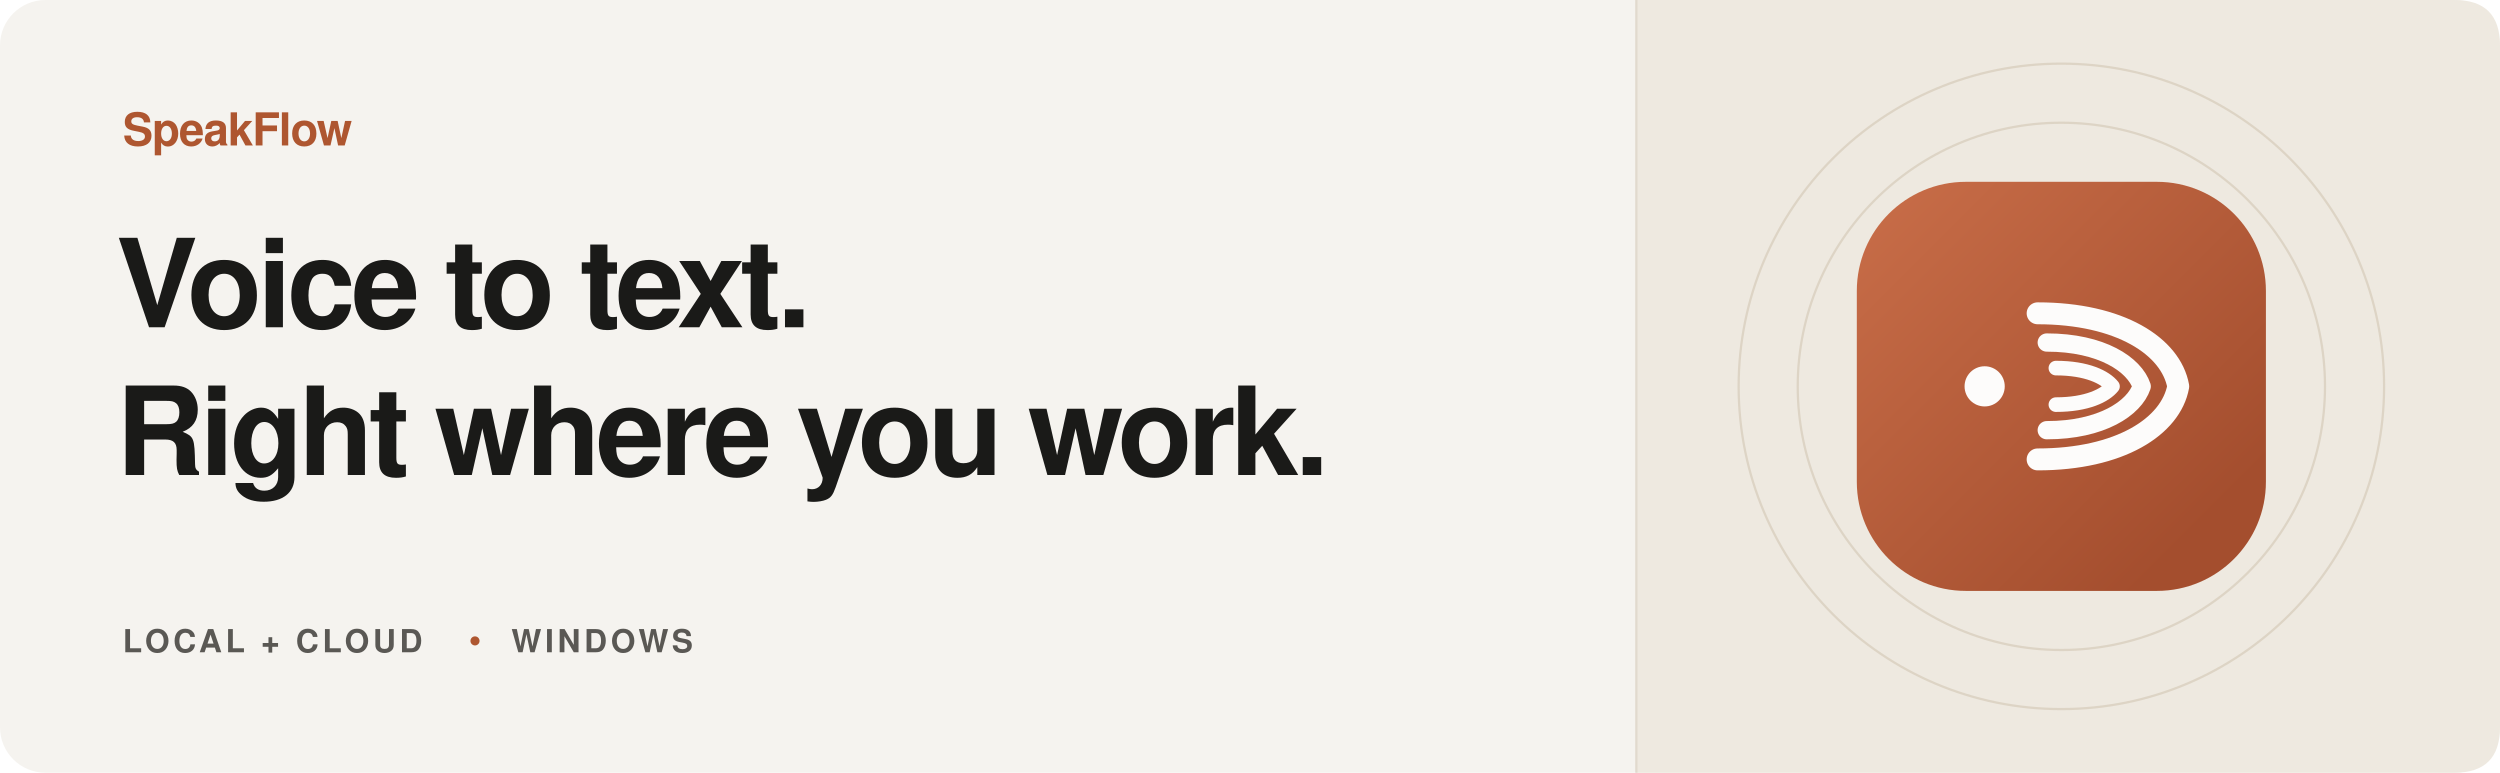
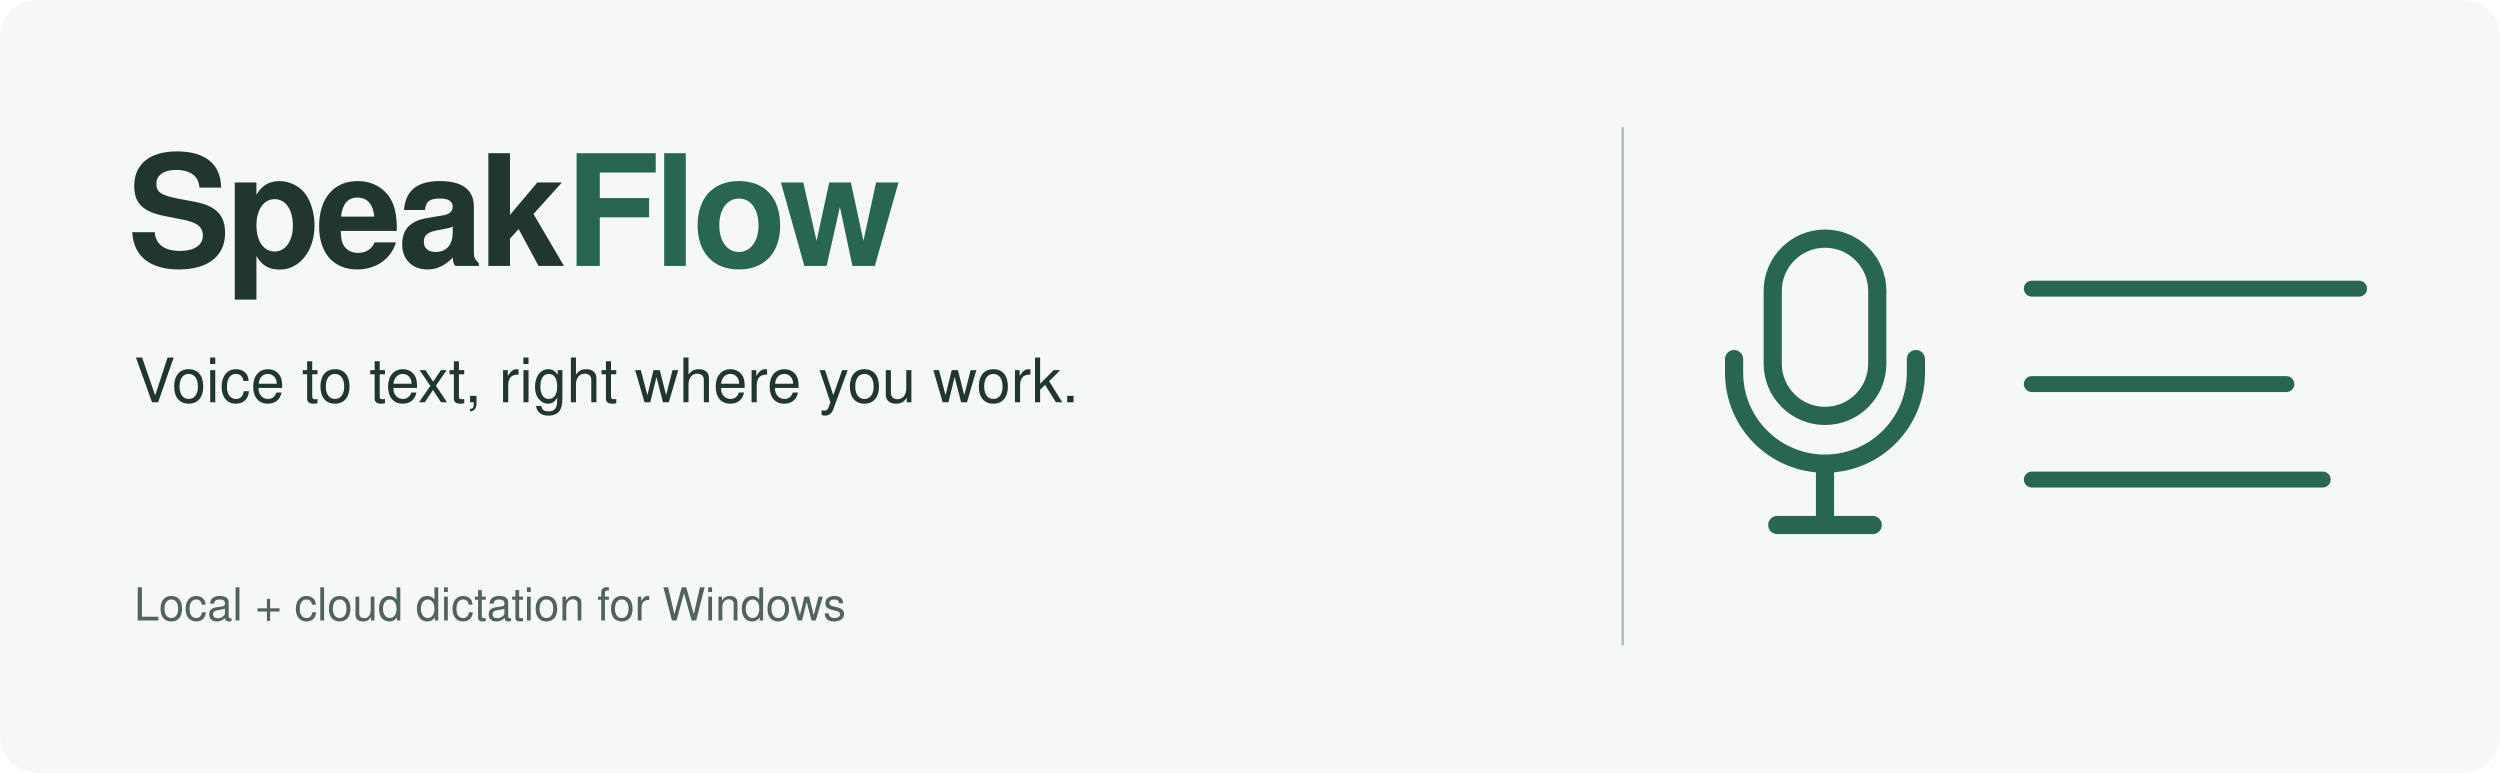
<svg xmlns="http://www.w3.org/2000/svg" width="1100" height="340" viewBox="0 0 1100 340" fill="none" role="img" aria-labelledby="title description">
-   <defs>
-     <linearGradient id="copper" x1="750" y1="90" x2="930" y2="270" gradientUnits="userSpaceOnUse">
-       <stop stop-color="#D0744E" />
-       <stop offset="1" stop-color="#A44E2E" />
-     </linearGradient>
-   </defs>
-   <rect width="1100" height="340" rx="20" fill="#F5F3EF" />
-   <path d="M720 0H1080Q1100 0 1100 20V320Q1100 340 1080 340H720Z" fill="#EEE9E0" />
-   <path d="M720 0V340" stroke="#E1DACE" />
-   <circle cx="907" cy="170" r="142" stroke="#DDD4C5" />
-   <circle cx="907" cy="170" r="116" stroke="#DDD4C5" />
-   <rect x="817" y="80" width="180" height="180" rx="48" fill="url(#copper)" />
-   <g transform="translate(804.14 67.14) scale(.401786)">
-     <circle cx="172" cy="256" r="22" fill="#FDFCFB" />
-     <path d="M230 176C320 176 376 212 384 256C376 300 320 336 230 336" stroke="#FDFCFB" stroke-width="24" stroke-linecap="round" stroke-linejoin="round" />
-     <path d="M240 208C300 208 336 232 344 256C336 280 300 304 240 304" stroke="#FDFCFB" stroke-width="20" stroke-linecap="round" stroke-linejoin="round" />
-     <path d="M250 236C284 236 304 246 312 256C304 266 284 276 250 276" stroke="#FDFCFB" stroke-width="16" stroke-linecap="round" stroke-linejoin="round" />
+   <rect width="1100" height="340" rx="16" fill="#F6F8F7" />
+   <g font-family="Segoe UI Variable, Segoe UI, Helvetica, Arial, sans-serif">
+     <text x="56" y="117" font-size="68" font-weight="600" letter-spacing="-2" fill="#20362E">Speak<tspan fill="#28664F">Flow</tspan>
+     </text>
+     <text x="59" y="177" font-size="27" fill="#20362E">Voice to text, right where you work.</text>
+     <text x="59" y="273" font-size="20" fill="#51635A">Local + cloud dictation for Windows</text>
  </g>
-   <g font-family="Segoe UI, Helvetica, Arial, sans-serif">
-     <text x="54" y="64" font-size="20" font-weight="600" letter-spacing="-.4" fill="#AE5630">SpeakFlow</text>
-     <text x="51" y="144" font-size="54" font-weight="650" letter-spacing="-2" fill="#1A1A18">Voice to text.</text>
-     <text x="51" y="209" font-size="54" font-weight="650" letter-spacing="-2" fill="#1A1A18">Right where you work.</text>
-     <text x="54" y="287" font-size="14" font-weight="600" letter-spacing="1.6" fill="#5A5854">LOCAL + CLOUD</text>
-     <circle cx="209" cy="282" r="2" fill="#AE5630" />
-     <text x="225" y="287" font-size="14" font-weight="600" letter-spacing="1.6" fill="#5A5854">WINDOWS</text>
+   <path d="M714 56V284" stroke="#AABBB1" />
+   <g stroke="#28664F" stroke-width="8" stroke-linecap="round" stroke-linejoin="round">
+     <rect x="780" y="105" width="46" height="78" rx="23" />
+     <path d="M763 158V164A40 40 0 0 0 843 164V158M803 204V231M782 231H824" />
+     <path d="M894 127H1038M894 169H1006M894 211H1022" stroke-width="7" />
  </g>
</svg>
